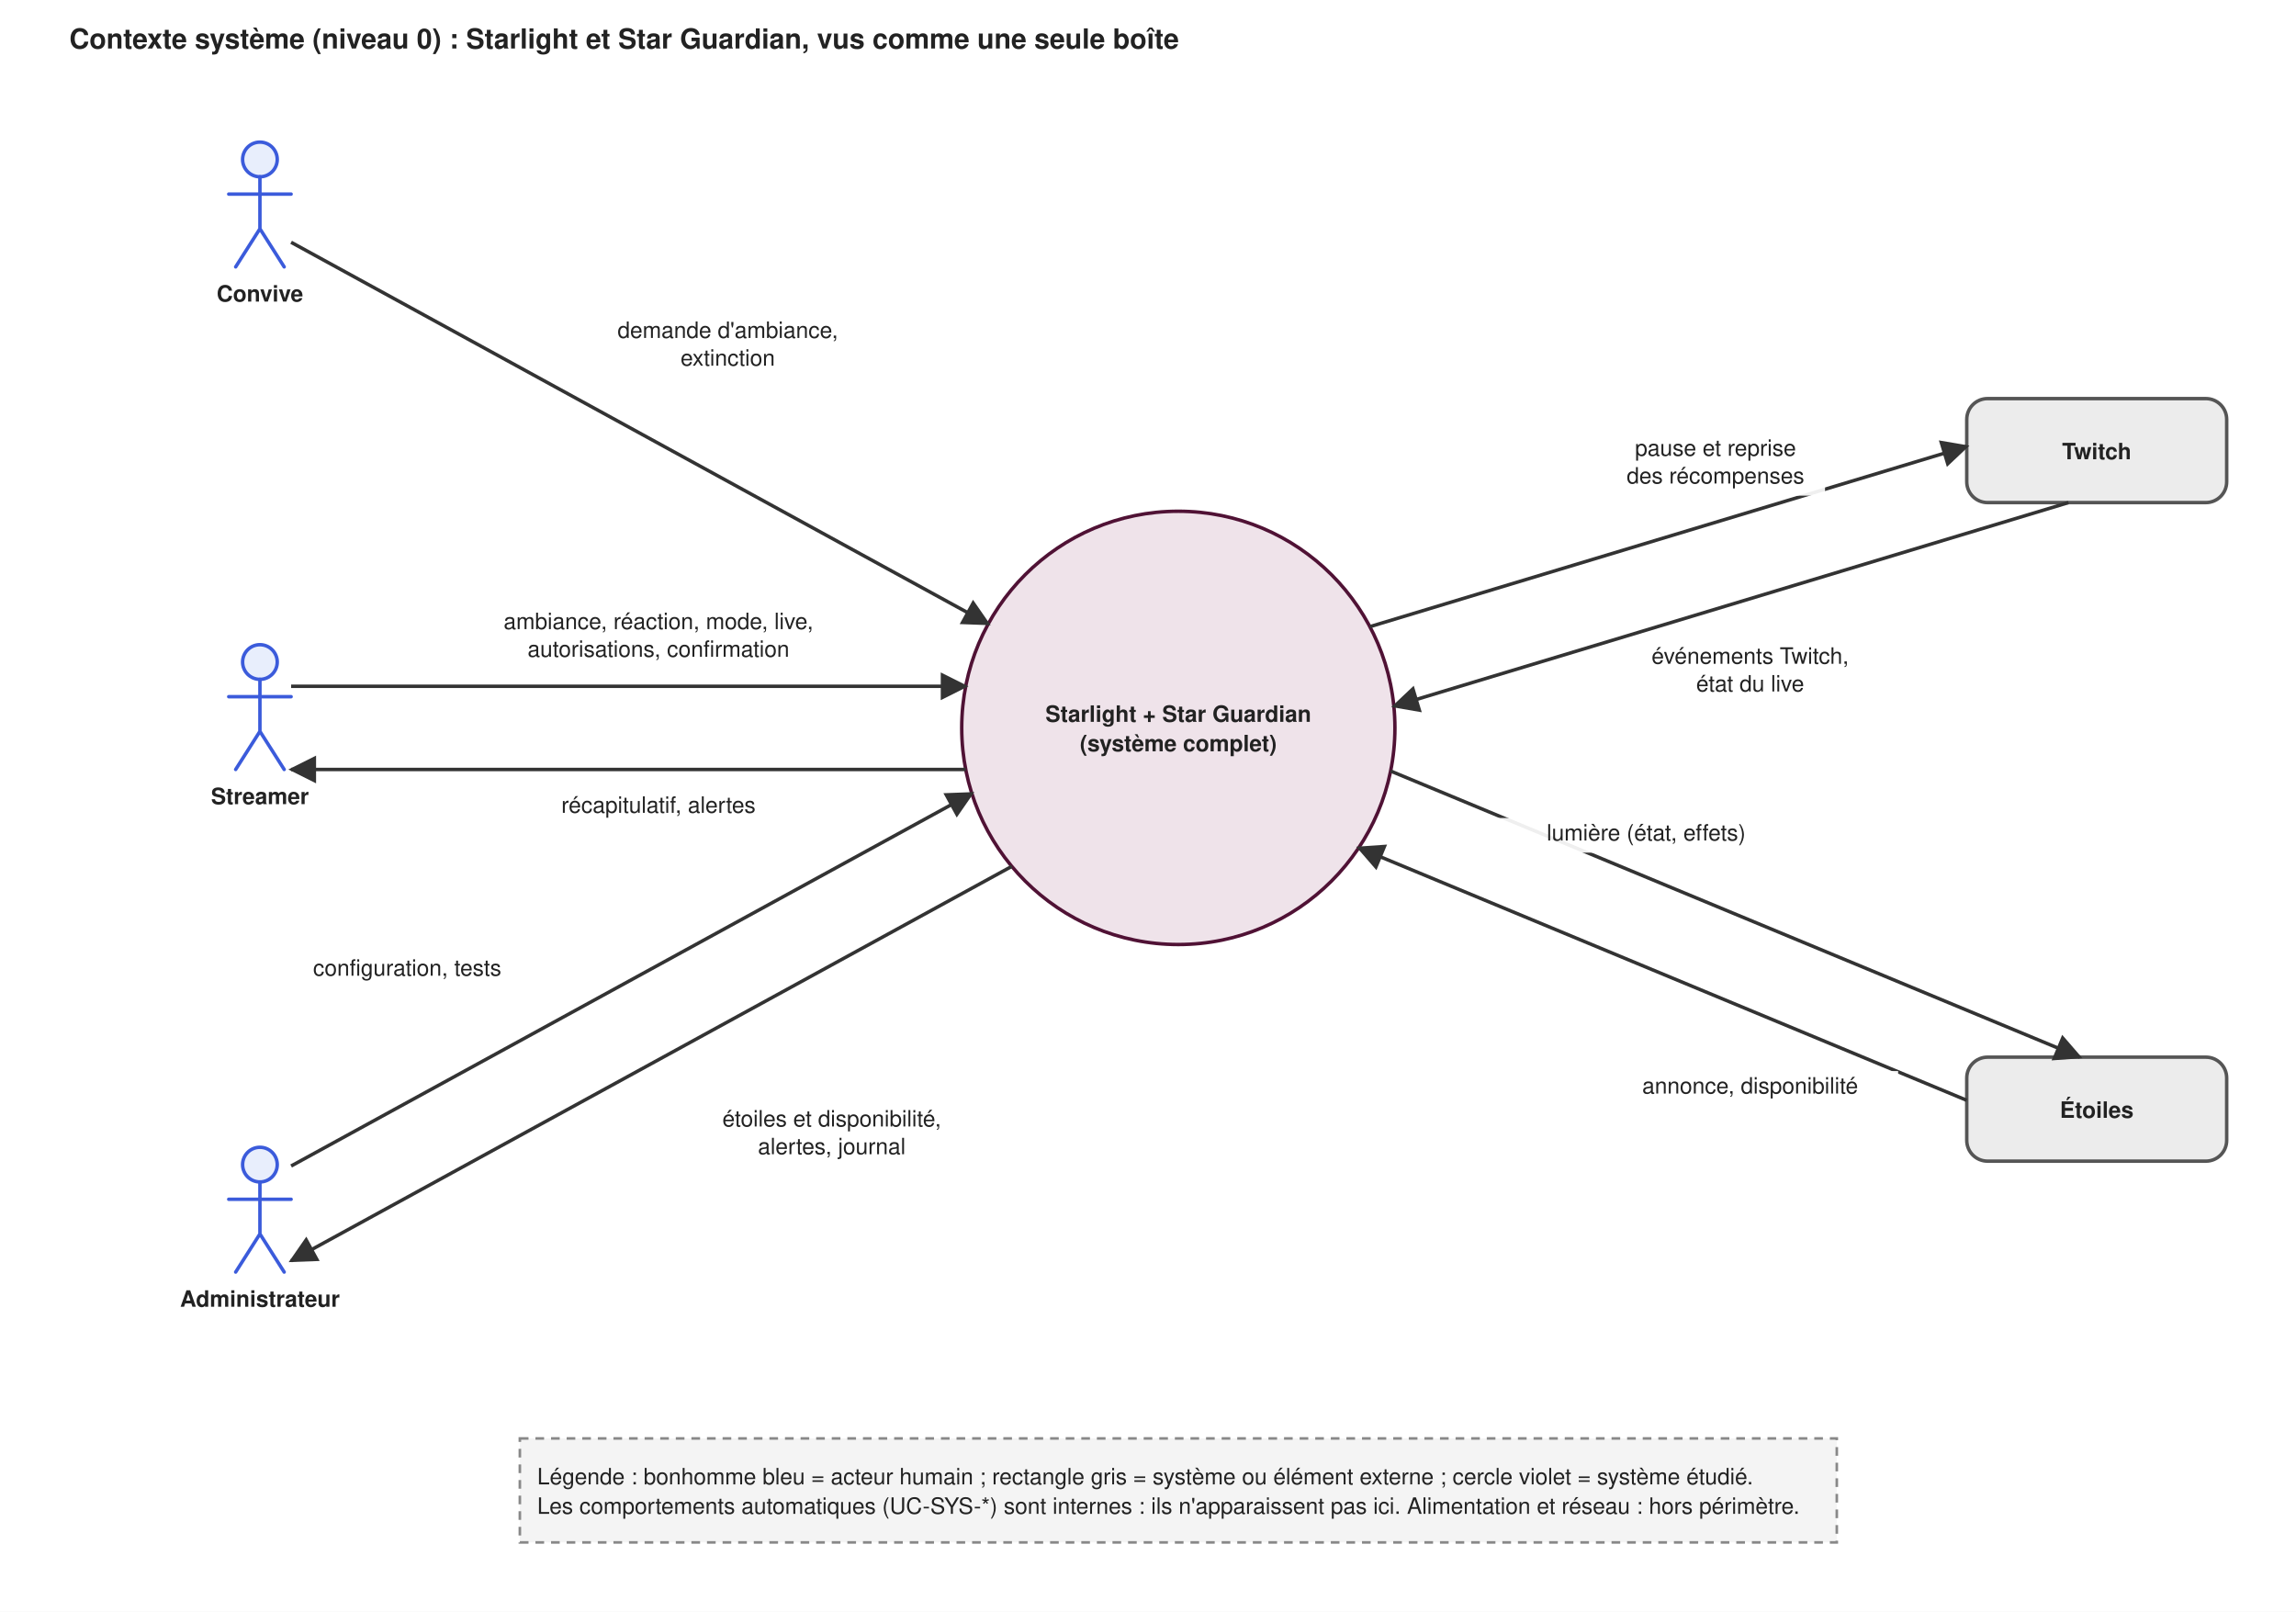
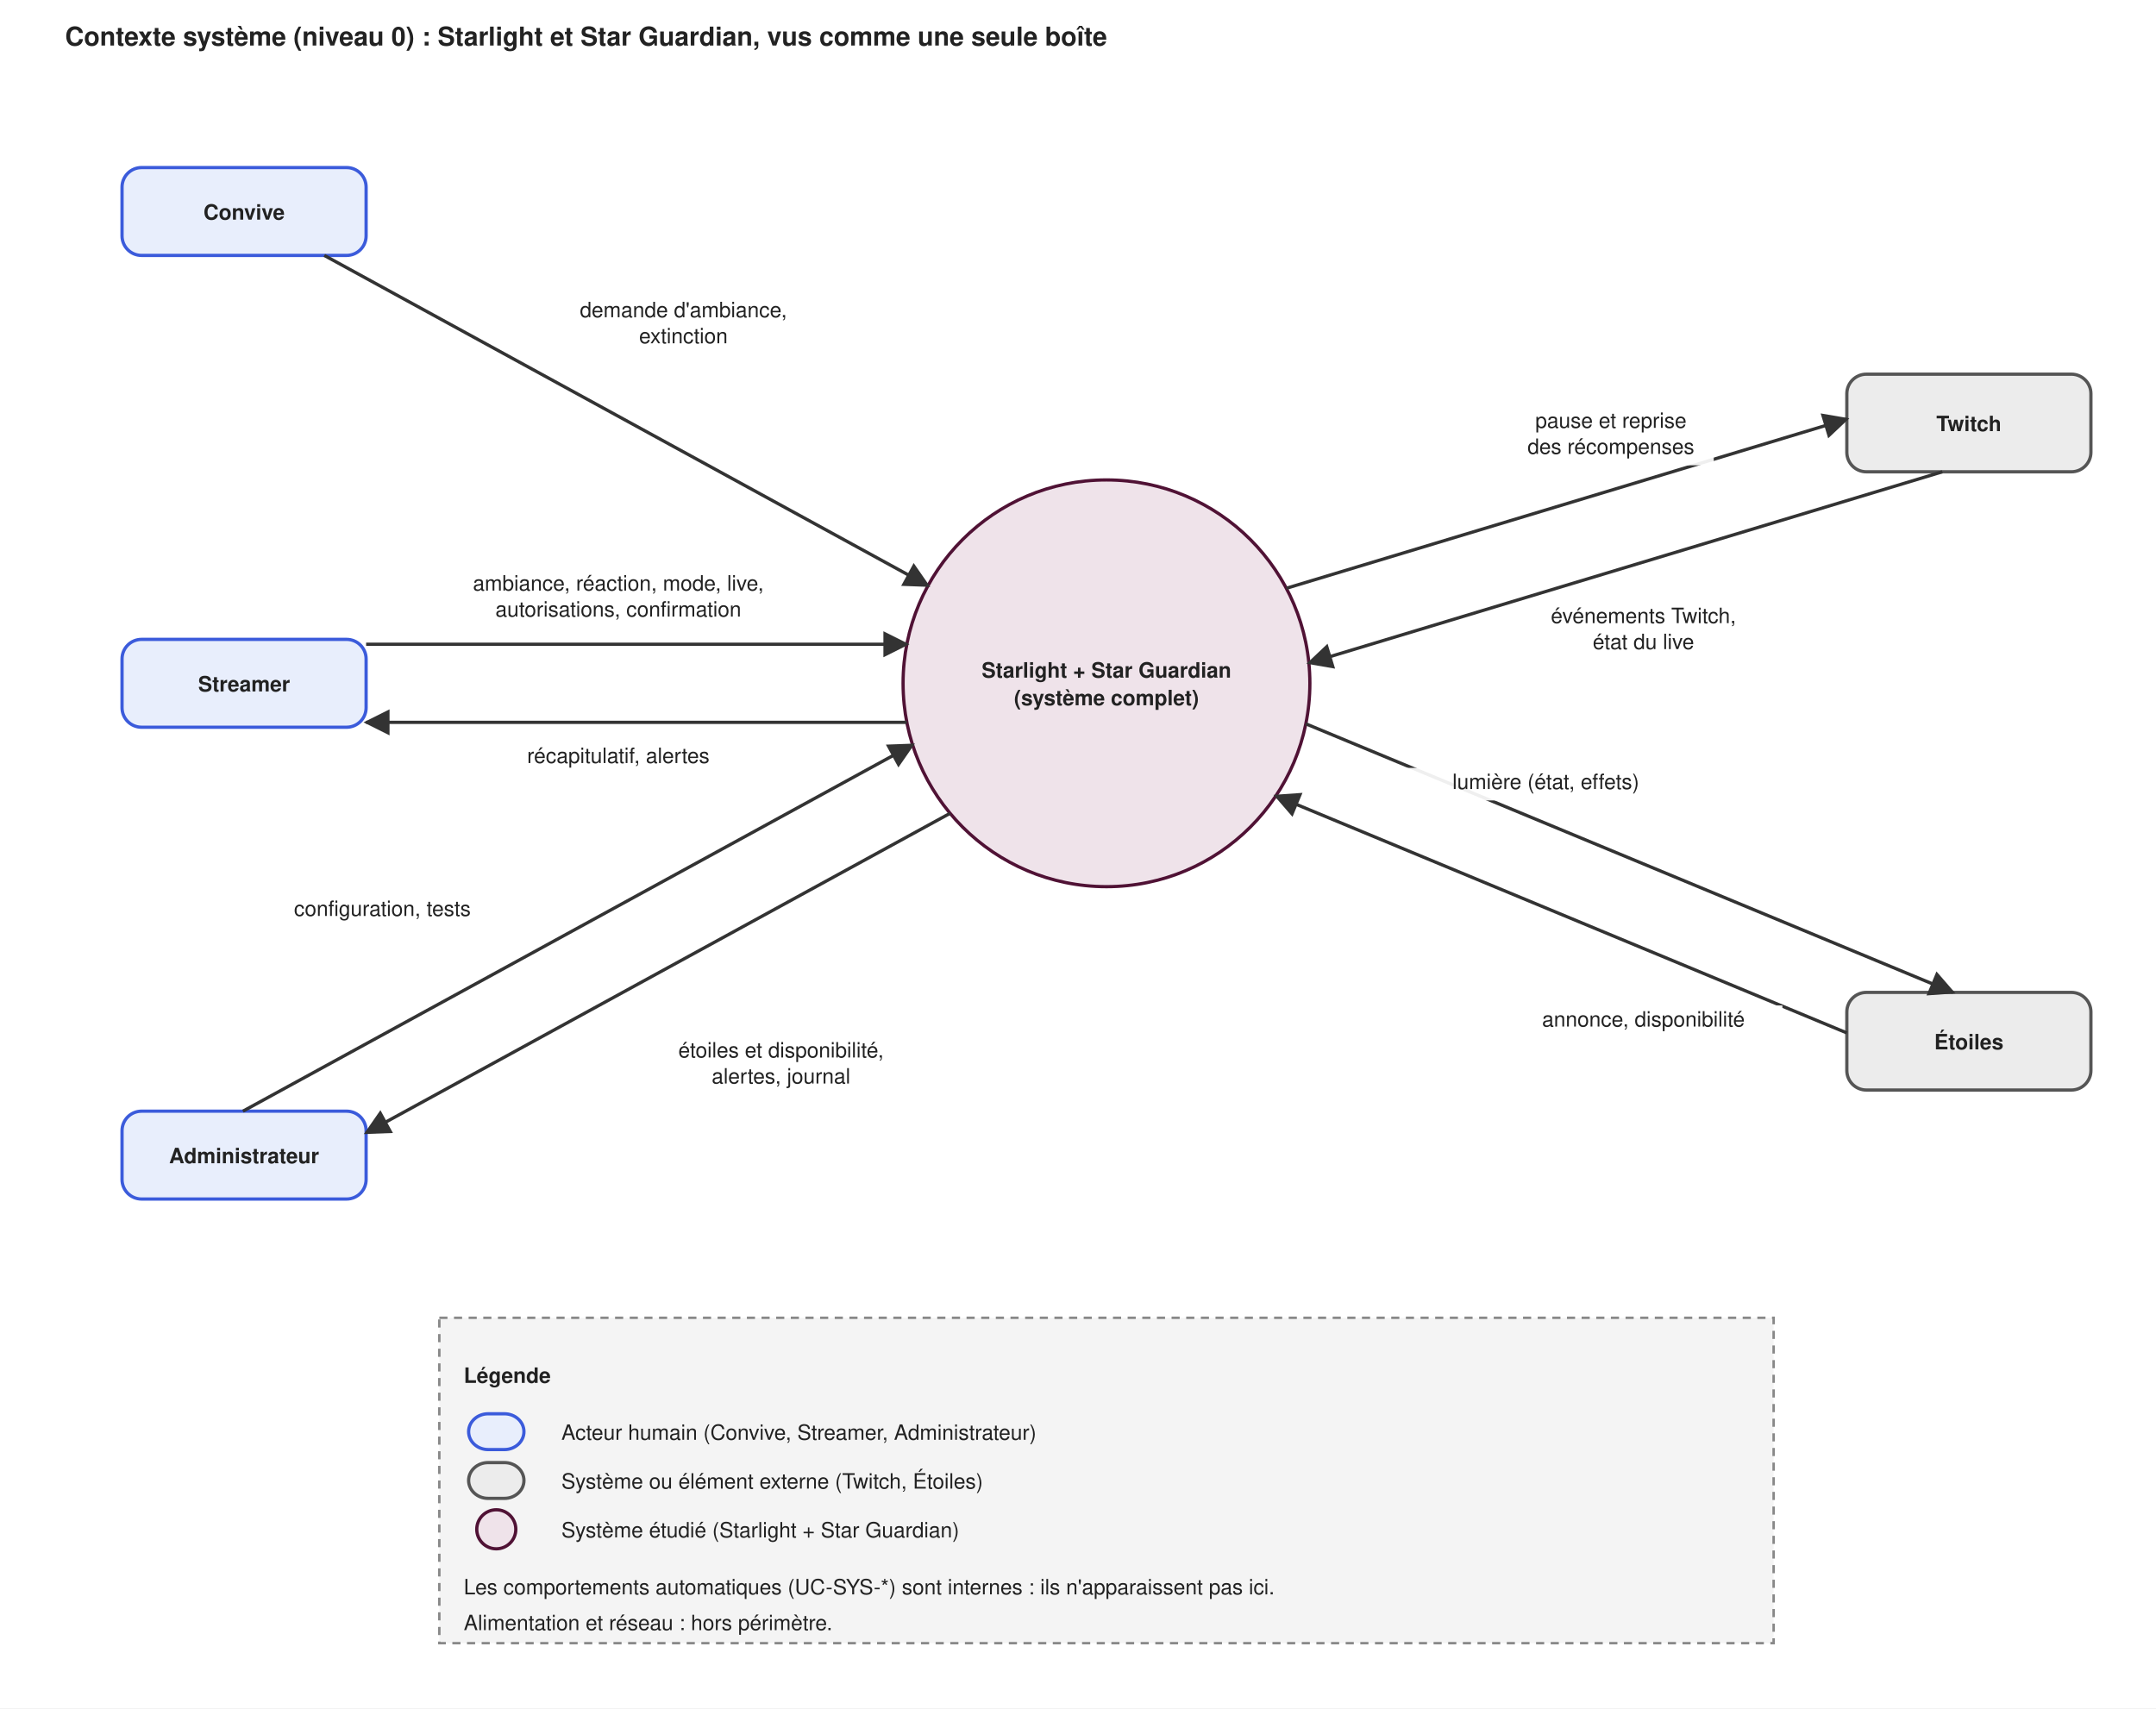
- <svg xmlns="http://www.w3.org/2000/svg" version="1.1" width="1325" height="930" viewBox="0 0 1325 930" content="&lt;mxfile host=&quot;app.diagrams.net&quot;&gt;&lt;diagram name=&quot;Contexte système (niveau 0)&quot; id=&quot;d1&quot;&gt;&lt;mxGraphModel dx=&quot;1325&quot; dy=&quot;930&quot; grid=&quot;1&quot; gridSize=&quot;10&quot; guides=&quot;1&quot; tooltips=&quot;1&quot; connect=&quot;1&quot; arrows=&quot;1&quot; fold=&quot;1&quot; page=&quot;1&quot; pageScale=&quot;1&quot; pageWidth=&quot;1325&quot; pageHeight=&quot;930&quot;&gt;&lt;root&gt;&lt;mxCell id=&quot;0&quot;/&gt;&lt;mxCell id=&quot;1&quot; parent=&quot;0&quot;/&gt;&lt;mxCell id=&quot;n2&quot; value=&quot;Convive&quot; style=&quot;shape=umlActor;verticalLabelPosition=bottom;verticalAlign=top;html=1;outlineConnect=0;fillColor=#e8eefc;strokeColor=#3b5bdb;strokeWidth=2;fontSize=13;fontStyle=1;&quot; vertex=&quot;1&quot; parent=&quot;1&quot;&gt;&lt;mxGeometry x=&quot;132&quot; y=&quot;82&quot; width=&quot;36&quot; height=&quot;72&quot; as=&quot;geometry&quot;/&gt;&lt;/mxCell&gt;&lt;mxCell id=&quot;n3&quot; value=&quot;Streamer&quot; style=&quot;shape=umlActor;verticalLabelPosition=bottom;verticalAlign=top;html=1;outlineConnect=0;fillColor=#e8eefc;strokeColor=#3b5bdb;strokeWidth=2;fontSize=13;fontStyle=1;&quot; vertex=&quot;1&quot; parent=&quot;1&quot;&gt;&lt;mxGeometry x=&quot;132&quot; y=&quot;372&quot; width=&quot;36&quot; height=&quot;72&quot; as=&quot;geometry&quot;/&gt;&lt;/mxCell&gt;&lt;mxCell id=&quot;n4&quot; value=&quot;Administrateur&quot; style=&quot;shape=umlActor;verticalLabelPosition=bottom;verticalAlign=top;html=1;outlineConnect=0;fillColor=#e8eefc;strokeColor=#3b5bdb;strokeWidth=2;fontSize=13;fontStyle=1;&quot; vertex=&quot;1&quot; parent=&quot;1&quot;&gt;&lt;mxGeometry x=&quot;132&quot; y=&quot;662&quot; width=&quot;36&quot; height=&quot;72&quot; as=&quot;geometry&quot;/&gt;&lt;/mxCell&gt;&lt;mxCell id=&quot;n5&quot; value=&quot;Twitch&quot; style=&quot;rounded=1;whiteSpace=wrap;html=1;fillColor=#ececec;strokeColor=#555555;strokeWidth=2;fontSize=13;&quot; vertex=&quot;1&quot; parent=&quot;1&quot;&gt;&lt;mxGeometry x=&quot;1135.0&quot; y=&quot;230.0&quot; width=&quot;150&quot; height=&quot;60&quot; as=&quot;geometry&quot;/&gt;&lt;/mxCell&gt;&lt;mxCell id=&quot;n6&quot; value=&quot;Étoiles&quot; style=&quot;rounded=1;whiteSpace=wrap;html=1;fillColor=#ececec;strokeColor=#555555;strokeWidth=2;fontSize=13;&quot; vertex=&quot;1&quot; parent=&quot;1&quot;&gt;&lt;mxGeometry x=&quot;1135.0&quot; y=&quot;610.0&quot; width=&quot;150&quot; height=&quot;60&quot; as=&quot;geometry&quot;/&gt;&lt;/mxCell&gt;&lt;mxCell id=&quot;n7&quot; value=&quot;Starlight + Star Guardian&amp;lt;br&amp;gt;(système complet)&quot; style=&quot;ellipse;whiteSpace=wrap;html=1;fillColor=#efe3ea;strokeColor=#501235;strokeWidth=2;fontSize=13;fontStyle=1;&quot; vertex=&quot;1&quot; parent=&quot;1&quot;&gt;&lt;mxGeometry x=&quot;555.0&quot; y=&quot;295.0&quot; width=&quot;250&quot; height=&quot;250&quot; as=&quot;geometry&quot;/&gt;&lt;/mxCell&gt;&lt;mxCell id=&quot;n8&quot; value=&quot;Légende : bonhomme bleu = acteur humain ; rectangle gris = système ou élément externe ; cercle violet = système étudié.&amp;lt;br&amp;gt;Les comportements automatiques (UC-SYS-*) sont internes : ils n'apparaissent pas ici. Alimentation et réseau : hors périmètre.&quot; style=&quot;rounded=0;dashed=1;align=left;spacingLeft=8;whiteSpace=wrap;html=1;fillColor=#f4f4f4;strokeColor=#888888;strokeWidth=2;fontSize=13;&quot; vertex=&quot;1&quot; parent=&quot;1&quot;&gt;&lt;mxGeometry x=&quot;300.0&quot; y=&quot;830.0&quot; width=&quot;760&quot; height=&quot;60&quot; as=&quot;geometry&quot;/&gt;&lt;/mxCell&gt;&lt;mxCell id=&quot;e9&quot; value=&quot;demande d'ambiance,&amp;lt;br&amp;gt;extinction&quot; style=&quot;edgeStyle=none;html=1;endArrow=block;strokeWidth=2;fontSize=13;labelBackgroundColor=#ffffff;&quot; edge=&quot;1&quot; parent=&quot;1&quot; source=&quot;n2&quot; target=&quot;n7&quot;&gt;&lt;mxGeometry relative=&quot;1&quot; as=&quot;geometry&quot;&gt;&lt;/mxGeometry&gt;&lt;/mxCell&gt;&lt;mxCell id=&quot;e10&quot; value=&quot;ambiance, réaction, mode, live,&amp;lt;br&amp;gt;autorisations, confirmation&quot; style=&quot;edgeStyle=none;html=1;endArrow=block;strokeWidth=2;fontSize=13;labelBackgroundColor=#ffffff;&quot; edge=&quot;1&quot; parent=&quot;1&quot; source=&quot;n3&quot; target=&quot;n7&quot;&gt;&lt;mxGeometry relative=&quot;1&quot; as=&quot;geometry&quot;&gt;&lt;Array as=&quot;points&quot;&gt;&lt;mxPoint x=&quot;150.0&quot; y=&quot;396.0&quot;/&gt;&lt;mxPoint x=&quot;680.0&quot; y=&quot;396.0&quot;/&gt;&lt;/Array&gt;&lt;/mxGeometry&gt;&lt;/mxCell&gt;&lt;mxCell id=&quot;e11&quot; value=&quot;récapitulatif, alertes&quot; style=&quot;edgeStyle=none;html=1;endArrow=block;strokeWidth=2;fontSize=13;labelBackgroundColor=#ffffff;&quot; edge=&quot;1&quot; parent=&quot;1&quot; source=&quot;n7&quot; target=&quot;n3&quot;&gt;&lt;mxGeometry relative=&quot;1&quot; as=&quot;geometry&quot;&gt;&lt;Array as=&quot;points&quot;&gt;&lt;mxPoint x=&quot;680.0&quot; y=&quot;444.0&quot;/&gt;&lt;mxPoint x=&quot;150.0&quot; y=&quot;444.0&quot;/&gt;&lt;/Array&gt;&lt;/mxGeometry&gt;&lt;/mxCell&gt;&lt;mxCell id=&quot;e12&quot; value=&quot;configuration, tests&quot; style=&quot;edgeStyle=none;html=1;endArrow=block;strokeWidth=2;fontSize=13;labelBackgroundColor=#ffffff;&quot; edge=&quot;1&quot; parent=&quot;1&quot; source=&quot;n4&quot; target=&quot;n7&quot;&gt;&lt;mxGeometry relative=&quot;1&quot; as=&quot;geometry&quot;&gt;&lt;Array as=&quot;points&quot;&gt;&lt;mxPoint x=&quot;138.5&quot; y=&quot;688.9&quot;/&gt;&lt;mxPoint x=&quot;668.5&quot; y=&quot;398.9&quot;/&gt;&lt;/Array&gt;&lt;/mxGeometry&gt;&lt;/mxCell&gt;&lt;mxCell id=&quot;e13&quot; value=&quot;étoiles et disponibilité,&amp;lt;br&amp;gt;alertes, journal&quot; style=&quot;edgeStyle=none;html=1;endArrow=block;strokeWidth=2;fontSize=13;labelBackgroundColor=#ffffff;&quot; edge=&quot;1&quot; parent=&quot;1&quot; source=&quot;n7&quot; target=&quot;n4&quot;&gt;&lt;mxGeometry relative=&quot;1&quot; as=&quot;geometry&quot;&gt;&lt;Array as=&quot;points&quot;&gt;&lt;mxPoint x=&quot;691.5&quot; y=&quot;441.1&quot;/&gt;&lt;mxPoint x=&quot;161.5&quot; y=&quot;731.1&quot;/&gt;&lt;/Array&gt;&lt;/mxGeometry&gt;&lt;/mxCell&gt;&lt;mxCell id=&quot;e14&quot; value=&quot;événements Twitch,&amp;lt;br&amp;gt;état du live&quot; style=&quot;edgeStyle=none;html=1;endArrow=block;strokeWidth=2;fontSize=13;labelBackgroundColor=#ffffff;&quot; edge=&quot;1&quot; parent=&quot;1&quot; source=&quot;n5&quot; target=&quot;n7&quot;&gt;&lt;mxGeometry relative=&quot;1&quot; as=&quot;geometry&quot;&gt;&lt;Array as=&quot;points&quot;&gt;&lt;mxPoint x=&quot;1216.9&quot; y=&quot;283.0&quot;/&gt;&lt;mxPoint x=&quot;686.9&quot; y=&quot;443.0&quot;/&gt;&lt;/Array&gt;&lt;/mxGeometry&gt;&lt;/mxCell&gt;&lt;mxCell id=&quot;e15&quot; value=&quot;pause et reprise&amp;lt;br&amp;gt;des récompenses&quot; style=&quot;edgeStyle=none;html=1;endArrow=block;strokeWidth=2;fontSize=13;labelBackgroundColor=#ffffff;&quot; edge=&quot;1&quot; parent=&quot;1&quot; source=&quot;n7&quot; target=&quot;n5&quot;&gt;&lt;mxGeometry relative=&quot;1&quot; as=&quot;geometry&quot;&gt;&lt;Array as=&quot;points&quot;&gt;&lt;mxPoint x=&quot;673.1&quot; y=&quot;397.0&quot;/&gt;&lt;mxPoint x=&quot;1203.1&quot; y=&quot;237.0&quot;/&gt;&lt;/Array&gt;&lt;/mxGeometry&gt;&lt;/mxCell&gt;&lt;mxCell id=&quot;e16&quot; value=&quot;lumière (état, effets)&quot; style=&quot;edgeStyle=none;html=1;endArrow=block;strokeWidth=2;fontSize=13;labelBackgroundColor=#ffffff;&quot; edge=&quot;1&quot; parent=&quot;1&quot; source=&quot;n7&quot; target=&quot;n6&quot;&gt;&lt;mxGeometry relative=&quot;1&quot; as=&quot;geometry&quot;&gt;&lt;Array as=&quot;points&quot;&gt;&lt;mxPoint x=&quot;689.2&quot; y=&quot;397.8&quot;/&gt;&lt;mxPoint x=&quot;1219.2&quot; y=&quot;617.8&quot;/&gt;&lt;/Array&gt;&lt;/mxGeometry&gt;&lt;/mxCell&gt;&lt;mxCell id=&quot;e17&quot; value=&quot;annonce, disponibilité&quot; style=&quot;edgeStyle=none;html=1;endArrow=block;strokeWidth=2;fontSize=13;labelBackgroundColor=#ffffff;&quot; edge=&quot;1&quot; parent=&quot;1&quot; source=&quot;n6&quot; target=&quot;n7&quot;&gt;&lt;mxGeometry relative=&quot;1&quot; as=&quot;geometry&quot;&gt;&lt;Array as=&quot;points&quot;&gt;&lt;mxPoint x=&quot;1200.8&quot; y=&quot;662.2&quot;/&gt;&lt;mxPoint x=&quot;670.8&quot; y=&quot;442.2&quot;/&gt;&lt;/Array&gt;&lt;/mxGeometry&gt;&lt;/mxCell&gt;&lt;/root&gt;&lt;/mxGraphModel&gt;&lt;/diagram&gt;&lt;/mxfile&gt;">
-   <rect width="1325" height="930" fill="#ffffff" />
+ <svg xmlns="http://www.w3.org/2000/svg" version="1.1" width="1325" height="1050" viewBox="0 0 1325 1050" content="&lt;mxfile host=&quot;app.diagrams.net&quot;&gt;&lt;diagram name=&quot;Contexte système (niveau 0)&quot; id=&quot;d1&quot;&gt;&lt;mxGraphModel dx=&quot;1325&quot; dy=&quot;1050&quot; grid=&quot;1&quot; gridSize=&quot;10&quot; guides=&quot;1&quot; tooltips=&quot;1&quot; connect=&quot;1&quot; arrows=&quot;1&quot; fold=&quot;1&quot; page=&quot;1&quot; pageScale=&quot;1&quot; pageWidth=&quot;1325&quot; pageHeight=&quot;1050&quot;&gt;&lt;root&gt;&lt;mxCell id=&quot;0&quot;/&gt;&lt;mxCell id=&quot;1&quot; parent=&quot;0&quot;/&gt;&lt;mxCell id=&quot;n2&quot; value=&quot;Convive&quot; style=&quot;rounded=1;whiteSpace=wrap;html=1;fillColor=#e8eefc;strokeColor=#3b5bdb;strokeWidth=2;fontSize=13;&quot; vertex=&quot;1&quot; parent=&quot;1&quot;&gt;&lt;mxGeometry x=&quot;75.0&quot; y=&quot;103.0&quot; width=&quot;150&quot; height=&quot;54&quot; as=&quot;geometry&quot;/&gt;&lt;/mxCell&gt;&lt;mxCell id=&quot;n3&quot; value=&quot;Streamer&quot; style=&quot;rounded=1;whiteSpace=wrap;html=1;fillColor=#e8eefc;strokeColor=#3b5bdb;strokeWidth=2;fontSize=13;&quot; vertex=&quot;1&quot; parent=&quot;1&quot;&gt;&lt;mxGeometry x=&quot;75.0&quot; y=&quot;393.0&quot; width=&quot;150&quot; height=&quot;54&quot; as=&quot;geometry&quot;/&gt;&lt;/mxCell&gt;&lt;mxCell id=&quot;n4&quot; value=&quot;Administrateur&quot; style=&quot;rounded=1;whiteSpace=wrap;html=1;fillColor=#e8eefc;strokeColor=#3b5bdb;strokeWidth=2;fontSize=13;&quot; vertex=&quot;1&quot; parent=&quot;1&quot;&gt;&lt;mxGeometry x=&quot;75.0&quot; y=&quot;683.0&quot; width=&quot;150&quot; height=&quot;54&quot; as=&quot;geometry&quot;/&gt;&lt;/mxCell&gt;&lt;mxCell id=&quot;n5&quot; value=&quot;Twitch&quot; style=&quot;rounded=1;whiteSpace=wrap;html=1;fillColor=#ececec;strokeColor=#555555;strokeWidth=2;fontSize=13;&quot; vertex=&quot;1&quot; parent=&quot;1&quot;&gt;&lt;mxGeometry x=&quot;1135.0&quot; y=&quot;230.0&quot; width=&quot;150&quot; height=&quot;60&quot; as=&quot;geometry&quot;/&gt;&lt;/mxCell&gt;&lt;mxCell id=&quot;n6&quot; value=&quot;Étoiles&quot; style=&quot;rounded=1;whiteSpace=wrap;html=1;fillColor=#ececec;strokeColor=#555555;strokeWidth=2;fontSize=13;&quot; vertex=&quot;1&quot; parent=&quot;1&quot;&gt;&lt;mxGeometry x=&quot;1135.0&quot; y=&quot;610.0&quot; width=&quot;150&quot; height=&quot;60&quot; as=&quot;geometry&quot;/&gt;&lt;/mxCell&gt;&lt;mxCell id=&quot;n7&quot; value=&quot;Starlight + Star Guardian&amp;lt;br&amp;gt;(système complet)&quot; style=&quot;ellipse;whiteSpace=wrap;html=1;fillColor=#efe3ea;strokeColor=#501235;strokeWidth=2;fontSize=13;fontStyle=1;&quot; vertex=&quot;1&quot; parent=&quot;1&quot;&gt;&lt;mxGeometry x=&quot;555.0&quot; y=&quot;295.0&quot; width=&quot;250&quot; height=&quot;250&quot; as=&quot;geometry&quot;/&gt;&lt;/mxCell&gt;&lt;mxCell id=&quot;n8&quot; value=&quot;&quot; style=&quot;rounded=0;dashed=1;align=left;spacingLeft=8;whiteSpace=wrap;html=1;fillColor=#f4f4f4;strokeColor=#888888;strokeWidth=2;fontSize=13;&quot; vertex=&quot;1&quot; parent=&quot;1&quot;&gt;&lt;mxGeometry x=&quot;270.0&quot; y=&quot;810.0&quot; width=&quot;820&quot; height=&quot;200&quot; as=&quot;geometry&quot;/&gt;&lt;/mxCell&gt;&lt;mxCell id=&quot;n9&quot; value=&quot;Légende&quot; style=&quot;text;html=1;align=left;verticalAlign=middle;whiteSpace=wrap;fontSize=13;fontStyle=1;&quot; vertex=&quot;1&quot; parent=&quot;1&quot;&gt;&lt;mxGeometry x=&quot;285.0&quot; y=&quot;835.0&quot; width=&quot;100&quot; height=&quot;20&quot; as=&quot;geometry&quot;/&gt;&lt;/mxCell&gt;&lt;mxCell id=&quot;n10&quot; value=&quot;&quot; style=&quot;rounded=1;whiteSpace=wrap;html=1;fillColor=#e8eefc;strokeColor=#3b5bdb;strokeWidth=2;fontSize=13;&quot; vertex=&quot;1&quot; parent=&quot;1&quot;&gt;&lt;mxGeometry x=&quot;288.0&quot; y=&quot;869.0&quot; width=&quot;34&quot; height=&quot;22&quot; as=&quot;geometry&quot;/&gt;&lt;/mxCell&gt;&lt;mxCell id=&quot;n11&quot; value=&quot;Acteur humain (Convive, Streamer, Administrateur)&quot; style=&quot;text;html=1;align=left;verticalAlign=middle;whiteSpace=wrap;fontSize=13;&quot; vertex=&quot;1&quot; parent=&quot;1&quot;&gt;&lt;mxGeometry x=&quot;345.0&quot; y=&quot;870.0&quot; width=&quot;460&quot; height=&quot;20&quot; as=&quot;geometry&quot;/&gt;&lt;/mxCell&gt;&lt;mxCell id=&quot;n12&quot; value=&quot;&quot; style=&quot;rounded=1;whiteSpace=wrap;html=1;fillColor=#ececec;strokeColor=#555555;strokeWidth=2;fontSize=13;&quot; vertex=&quot;1&quot; parent=&quot;1&quot;&gt;&lt;mxGeometry x=&quot;288.0&quot; y=&quot;899.0&quot; width=&quot;34&quot; height=&quot;22&quot; as=&quot;geometry&quot;/&gt;&lt;/mxCell&gt;&lt;mxCell id=&quot;n13&quot; value=&quot;Système ou élément externe (Twitch, Étoiles)&quot; style=&quot;text;html=1;align=left;verticalAlign=middle;whiteSpace=wrap;fontSize=13;&quot; vertex=&quot;1&quot; parent=&quot;1&quot;&gt;&lt;mxGeometry x=&quot;345.0&quot; y=&quot;900.0&quot; width=&quot;460&quot; height=&quot;20&quot; as=&quot;geometry&quot;/&gt;&lt;/mxCell&gt;&lt;mxCell id=&quot;n14&quot; value=&quot;&quot; style=&quot;ellipse;whiteSpace=wrap;html=1;fillColor=#efe3ea;strokeColor=#501235;strokeWidth=2;fontSize=13;fontStyle=1;&quot; vertex=&quot;1&quot; parent=&quot;1&quot;&gt;&lt;mxGeometry x=&quot;293.0&quot; y=&quot;928.0&quot; width=&quot;24&quot; height=&quot;24&quot; as=&quot;geometry&quot;/&gt;&lt;/mxCell&gt;&lt;mxCell id=&quot;n15&quot; value=&quot;Système étudié (Starlight + Star Guardian)&quot; style=&quot;text;html=1;align=left;verticalAlign=middle;whiteSpace=wrap;fontSize=13;&quot; vertex=&quot;1&quot; parent=&quot;1&quot;&gt;&lt;mxGeometry x=&quot;345.0&quot; y=&quot;930.0&quot; width=&quot;460&quot; height=&quot;20&quot; as=&quot;geometry&quot;/&gt;&lt;/mxCell&gt;&lt;mxCell id=&quot;n16&quot; value=&quot;Les comportements automatiques (UC-SYS-*) sont internes : ils n'apparaissent pas ici.&quot; style=&quot;text;html=1;align=left;verticalAlign=middle;whiteSpace=wrap;fontSize=13;&quot; vertex=&quot;1&quot; parent=&quot;1&quot;&gt;&lt;mxGeometry x=&quot;285.0&quot; y=&quot;965.0&quot; width=&quot;720&quot; height=&quot;20&quot; as=&quot;geometry&quot;/&gt;&lt;/mxCell&gt;&lt;mxCell id=&quot;n17&quot; value=&quot;Alimentation et réseau : hors périmètre.&quot; style=&quot;text;html=1;align=left;verticalAlign=middle;whiteSpace=wrap;fontSize=13;&quot; vertex=&quot;1&quot; parent=&quot;1&quot;&gt;&lt;mxGeometry x=&quot;285.0&quot; y=&quot;987.0&quot; width=&quot;720&quot; height=&quot;20&quot; as=&quot;geometry&quot;/&gt;&lt;/mxCell&gt;&lt;mxCell id=&quot;e18&quot; value=&quot;demande d'ambiance,&amp;lt;br&amp;gt;extinction&quot; style=&quot;edgeStyle=none;html=1;endArrow=block;strokeWidth=2;fontSize=13;labelBackgroundColor=#ffffff;&quot; edge=&quot;1&quot; parent=&quot;1&quot; source=&quot;n2&quot; target=&quot;n7&quot;&gt;&lt;mxGeometry relative=&quot;1&quot; as=&quot;geometry&quot;&gt;&lt;/mxGeometry&gt;&lt;/mxCell&gt;&lt;mxCell id=&quot;e19&quot; value=&quot;ambiance, réaction, mode, live,&amp;lt;br&amp;gt;autorisations, confirmation&quot; style=&quot;edgeStyle=none;html=1;endArrow=block;strokeWidth=2;fontSize=13;labelBackgroundColor=#ffffff;&quot; edge=&quot;1&quot; parent=&quot;1&quot; source=&quot;n3&quot; target=&quot;n7&quot;&gt;&lt;mxGeometry relative=&quot;1&quot; as=&quot;geometry&quot;&gt;&lt;Array as=&quot;points&quot;&gt;&lt;mxPoint x=&quot;150.0&quot; y=&quot;396.0&quot;/&gt;&lt;mxPoint x=&quot;680.0&quot; y=&quot;396.0&quot;/&gt;&lt;/Array&gt;&lt;/mxGeometry&gt;&lt;/mxCell&gt;&lt;mxCell id=&quot;e20&quot; value=&quot;récapitulatif, alertes&quot; style=&quot;edgeStyle=none;html=1;endArrow=block;strokeWidth=2;fontSize=13;labelBackgroundColor=#ffffff;&quot; edge=&quot;1&quot; parent=&quot;1&quot; source=&quot;n7&quot; target=&quot;n3&quot;&gt;&lt;mxGeometry relative=&quot;1&quot; as=&quot;geometry&quot;&gt;&lt;Array as=&quot;points&quot;&gt;&lt;mxPoint x=&quot;680.0&quot; y=&quot;444.0&quot;/&gt;&lt;mxPoint x=&quot;150.0&quot; y=&quot;444.0&quot;/&gt;&lt;/Array&gt;&lt;/mxGeometry&gt;&lt;/mxCell&gt;&lt;mxCell id=&quot;e21&quot; value=&quot;configuration, tests&quot; style=&quot;edgeStyle=none;html=1;endArrow=block;strokeWidth=2;fontSize=13;labelBackgroundColor=#ffffff;&quot; edge=&quot;1&quot; parent=&quot;1&quot; source=&quot;n4&quot; target=&quot;n7&quot;&gt;&lt;mxGeometry relative=&quot;1&quot; as=&quot;geometry&quot;&gt;&lt;Array as=&quot;points&quot;&gt;&lt;mxPoint x=&quot;138.5&quot; y=&quot;688.9&quot;/&gt;&lt;mxPoint x=&quot;668.5&quot; y=&quot;398.9&quot;/&gt;&lt;/Array&gt;&lt;/mxGeometry&gt;&lt;/mxCell&gt;&lt;mxCell id=&quot;e22&quot; value=&quot;étoiles et disponibilité,&amp;lt;br&amp;gt;alertes, journal&quot; style=&quot;edgeStyle=none;html=1;endArrow=block;strokeWidth=2;fontSize=13;labelBackgroundColor=#ffffff;&quot; edge=&quot;1&quot; parent=&quot;1&quot; source=&quot;n7&quot; target=&quot;n4&quot;&gt;&lt;mxGeometry relative=&quot;1&quot; as=&quot;geometry&quot;&gt;&lt;Array as=&quot;points&quot;&gt;&lt;mxPoint x=&quot;691.5&quot; y=&quot;441.1&quot;/&gt;&lt;mxPoint x=&quot;161.5&quot; y=&quot;731.1&quot;/&gt;&lt;/Array&gt;&lt;/mxGeometry&gt;&lt;/mxCell&gt;&lt;mxCell id=&quot;e23&quot; value=&quot;événements Twitch,&amp;lt;br&amp;gt;état du live&quot; style=&quot;edgeStyle=none;html=1;endArrow=block;strokeWidth=2;fontSize=13;labelBackgroundColor=#ffffff;&quot; edge=&quot;1&quot; parent=&quot;1&quot; source=&quot;n5&quot; target=&quot;n7&quot;&gt;&lt;mxGeometry relative=&quot;1&quot; as=&quot;geometry&quot;&gt;&lt;Array as=&quot;points&quot;&gt;&lt;mxPoint x=&quot;1216.9&quot; y=&quot;283.0&quot;/&gt;&lt;mxPoint x=&quot;686.9&quot; y=&quot;443.0&quot;/&gt;&lt;/Array&gt;&lt;/mxGeometry&gt;&lt;/mxCell&gt;&lt;mxCell id=&quot;e24&quot; value=&quot;pause et reprise&amp;lt;br&amp;gt;des récompenses&quot; style=&quot;edgeStyle=none;html=1;endArrow=block;strokeWidth=2;fontSize=13;labelBackgroundColor=#ffffff;&quot; edge=&quot;1&quot; parent=&quot;1&quot; source=&quot;n7&quot; target=&quot;n5&quot;&gt;&lt;mxGeometry relative=&quot;1&quot; as=&quot;geometry&quot;&gt;&lt;Array as=&quot;points&quot;&gt;&lt;mxPoint x=&quot;673.1&quot; y=&quot;397.0&quot;/&gt;&lt;mxPoint x=&quot;1203.1&quot; y=&quot;237.0&quot;/&gt;&lt;/Array&gt;&lt;/mxGeometry&gt;&lt;/mxCell&gt;&lt;mxCell id=&quot;e25&quot; value=&quot;lumière (état, effets)&quot; style=&quot;edgeStyle=none;html=1;endArrow=block;strokeWidth=2;fontSize=13;labelBackgroundColor=#ffffff;&quot; edge=&quot;1&quot; parent=&quot;1&quot; source=&quot;n7&quot; target=&quot;n6&quot;&gt;&lt;mxGeometry relative=&quot;1&quot; as=&quot;geometry&quot;&gt;&lt;Array as=&quot;points&quot;&gt;&lt;mxPoint x=&quot;689.2&quot; y=&quot;397.8&quot;/&gt;&lt;mxPoint x=&quot;1219.2&quot; y=&quot;617.8&quot;/&gt;&lt;/Array&gt;&lt;/mxGeometry&gt;&lt;/mxCell&gt;&lt;mxCell id=&quot;e26&quot; value=&quot;annonce, disponibilité&quot; style=&quot;edgeStyle=none;html=1;endArrow=block;strokeWidth=2;fontSize=13;labelBackgroundColor=#ffffff;&quot; edge=&quot;1&quot; parent=&quot;1&quot; source=&quot;n6&quot; target=&quot;n7&quot;&gt;&lt;mxGeometry relative=&quot;1&quot; as=&quot;geometry&quot;&gt;&lt;Array as=&quot;points&quot;&gt;&lt;mxPoint x=&quot;1200.8&quot; y=&quot;662.2&quot;/&gt;&lt;mxPoint x=&quot;670.8&quot; y=&quot;442.2&quot;/&gt;&lt;/Array&gt;&lt;/mxGeometry&gt;&lt;/mxCell&gt;&lt;/root&gt;&lt;/mxGraphModel&gt;&lt;/diagram&gt;&lt;/mxfile&gt;">
+   <rect width="1325" height="1050" fill="#ffffff" />
  <defs>
    <marker id="ar" viewBox="0 0 10 10" refX="9" refY="5" markerWidth="8" markerHeight="8" orient="auto-start-reverse">
      <path d="M0,0 L10,5 L0,10 z" fill="#333" />
    </marker>
  </defs>
  <g font-family="Helvetica, Arial, sans-serif" font-size="13" fill="#222">
    <text x="40" y="28" font-size="16" font-weight="bold">Contexte système (niveau 0) : Starlight et Star Guardian, vus comme une seule boîte</text>
-     <g fill="#e8eefc" stroke="#3b5bdb" stroke-width="2" stroke-linecap="round">
-       <circle cx="150" cy="92" r="10" />
-       <path d="M150,102 L150,132 M132,112 L168,112 M150,132 L136,154 M150,132 L164,154" fill="none" />
-     </g>
-     <text x="150" y="174" text-anchor="middle" font-weight="bold">Convive</text>
-     <g fill="#e8eefc" stroke="#3b5bdb" stroke-width="2" stroke-linecap="round">
-       <circle cx="150" cy="382" r="10" />
-       <path d="M150,392 L150,422 M132,402 L168,402 M150,422 L136,444 M150,422 L164,444" fill="none" />
-     </g>
-     <text x="150" y="464" text-anchor="middle" font-weight="bold">Streamer</text>
-     <g fill="#e8eefc" stroke="#3b5bdb" stroke-width="2" stroke-linecap="round">
-       <circle cx="150" cy="672" r="10" />
-       <path d="M150,682 L150,712 M132,692 L168,692 M150,712 L136,734 M150,712 L164,734" fill="none" />
-     </g>
-     <text x="150" y="754" text-anchor="middle" font-weight="bold">Administrateur</text>
+     <rect x="75.0" y="103.0" width="150" height="54" rx="12" fill="#e8eefc" stroke="#3b5bdb" stroke-width="2" />
+     <text x="150" y="135.0" text-anchor="middle" font-weight="bold">Convive</text>
+     <rect x="75.0" y="393.0" width="150" height="54" rx="12" fill="#e8eefc" stroke="#3b5bdb" stroke-width="2" />
+     <text x="150" y="425.0" text-anchor="middle" font-weight="bold">Streamer</text>
+     <rect x="75.0" y="683.0" width="150" height="54" rx="12" fill="#e8eefc" stroke="#3b5bdb" stroke-width="2" />
+     <text x="150" y="715.0" text-anchor="middle" font-weight="bold">Administrateur</text>
    <rect x="1135.0" y="230.0" width="150" height="60" rx="12" fill="#ececec" stroke="#555555" stroke-width="2" />
    <text x="1210" y="265.0" text-anchor="middle" font-weight="bold">Twitch</text>
    <rect x="1135.0" y="610.0" width="150" height="60" rx="12" fill="#ececec" stroke="#555555" stroke-width="2" />
    <text x="1210" y="645.0" text-anchor="middle" font-weight="bold">Étoiles</text>
    <ellipse cx="680" cy="420" rx="125.0" ry="125.0" fill="#efe3ea" stroke="#501235" stroke-width="2" />
    <text x="680" y="416.5" text-anchor="middle" font-weight="bold">Starlight + Star Guardian</text>
    <text x="680" y="433.5" text-anchor="middle" font-weight="bold">(système complet)</text>
-     <rect x="300.0" y="830.0" width="760" height="60" fill="#f4f4f4" stroke="#888888" stroke-width="1.5" stroke-dasharray="5,4" />
-     <text x="310.0" y="856.5">Légende : bonhomme bleu = acteur humain ; rectangle gris = système ou élément externe ; cercle violet = système étudié.</text>
-     <text x="310.0" y="873.5">Les comportements automatiques (UC-SYS-*) sont internes : ils n'apparaissent pas ici. Alimentation et réseau : hors périmètre.</text>
-     <polyline points="168.0,139.8 570.3,360.0" fill="none" stroke="#333" stroke-width="2" marker-end="url(#ar)" />
+     <rect x="270.0" y="810.0" width="820" height="200" fill="#f4f4f4" stroke="#888888" stroke-width="1.5" stroke-dasharray="5,4" />
+     <text x="280.0" y="915.0" />
+     <text x="285.0" y="850" font-weight="bold">Légende</text>
+     <rect x="288.0" y="869.0" width="34" height="22" rx="12" fill="#e8eefc" stroke="#3b5bdb" stroke-width="2" />
+     <text x="305" y="885.0" text-anchor="middle" font-weight="bold" />
+     <text x="345.0" y="885">Acteur humain (Convive, Streamer, Administrateur)</text>
+     <rect x="288.0" y="899.0" width="34" height="22" rx="12" fill="#ececec" stroke="#555555" stroke-width="2" />
+     <text x="305" y="915.0" text-anchor="middle" font-weight="bold" />
+     <text x="345.0" y="915">Système ou élément externe (Twitch, Étoiles)</text>
+     <ellipse cx="305" cy="940" rx="12.0" ry="12.0" fill="#efe3ea" stroke="#501235" stroke-width="2" />
+     <text x="305" y="945.0" text-anchor="middle" font-weight="bold" />
+     <text x="345.0" y="945">Système étudié (Starlight + Star Guardian)</text>
+     <text x="285.0" y="980">Les comportements automatiques (UC-SYS-*) sont internes : ils n'apparaissent pas ici.</text>
+     <text x="285.0" y="1002">Alimentation et réseau : hors périmètre.</text>
+     <polyline points="199.3,157.0 570.3,360.0" fill="none" stroke="#333" stroke-width="2" marker-end="url(#ar)" />
    <rect x="345.7" y="182.0" width="148.6" height="36" fill="#ffffff" opacity="0.92" />
    <text x="420.0" y="195.0" text-anchor="middle">demande d'ambiance,</text>
    <text x="420.0" y="211.0" text-anchor="middle">extinction</text>
-     <polyline points="168.0,396.0 557.3,396.0" fill="none" stroke="#333" stroke-width="2" marker-end="url(#ar)" />
+     <polyline points="225.0,396.0 557.3,396.0" fill="none" stroke="#333" stroke-width="2" marker-end="url(#ar)" />
    <rect x="261.3" y="350.0" width="237.4" height="36" fill="#ffffff" opacity="0.92" />
    <text x="380.0" y="363.0" text-anchor="middle">ambiance, réaction, mode, live,</text>
    <text x="380.0" y="379.0" text-anchor="middle">autorisations, confirmation</text>
-     <polyline points="557.3,444.0 168.0,444.0" fill="none" stroke="#333" stroke-width="2" marker-end="url(#ar)" />
+     <polyline points="557.3,444.0 225.0,444.0" fill="none" stroke="#333" stroke-width="2" marker-end="url(#ar)" />
    <rect x="294.6" y="456.0" width="170.8" height="20" fill="#ffffff" opacity="0.92" />
    <text x="380.0" y="469.0" text-anchor="middle">récapitulatif, alertes</text>
-     <polyline points="168.0,672.8 560.9,457.8" fill="none" stroke="#333" stroke-width="2" marker-end="url(#ar)" />
+     <polyline points="149.3,683.0 560.9,457.8" fill="none" stroke="#333" stroke-width="2" marker-end="url(#ar)" />
    <rect x="157.0" y="550.0" width="156.0" height="20" fill="#ffffff" opacity="0.92" />
    <text x="235.0" y="563.0" text-anchor="middle">configuration, tests</text>
-     <polyline points="583.9,499.9 168.0,727.5" fill="none" stroke="#333" stroke-width="2" marker-end="url(#ar)" />
+     <polyline points="583.9,499.9 225.0,696.3" fill="none" stroke="#333" stroke-width="2" marker-end="url(#ar)" />
    <rect x="383.5" y="637.0" width="193.0" height="36" fill="#ffffff" opacity="0.92" />
    <text x="480.0" y="650.0" text-anchor="middle">étoiles et disponibilité,</text>
    <text x="480.0" y="666.0" text-anchor="middle">alertes, journal</text>
    <polyline points="1193.7,290.0 804.4,407.5" fill="none" stroke="#333" stroke-width="2" marker-end="url(#ar)" />
    <rect x="939.4" y="370.0" width="141.2" height="36" fill="#ffffff" opacity="0.92" />
    <text x="1010.0" y="383.0" text-anchor="middle">événements Twitch,</text>
    <text x="1010.0" y="399.0" text-anchor="middle">état du live</text>
    <polyline points="790.5,361.6 1135.0,257.6" fill="none" stroke="#333" stroke-width="2" marker-end="url(#ar)" />
    <rect x="926.8" y="250.0" width="126.4" height="36" fill="#ffffff" opacity="0.92" />
    <text x="990.0" y="263.0" text-anchor="middle">pause et reprise</text>
    <text x="990.0" y="279.0" text-anchor="middle">des récompenses</text>
    <polyline points="802.5,444.9 1200.3,610.0" fill="none" stroke="#333" stroke-width="2" marker-end="url(#ar)" />
    <rect x="864.6" y="472.0" width="170.8" height="20" fill="#ffffff" opacity="0.92" />
    <text x="950.0" y="485.0" text-anchor="middle">lumière (état, effets)</text>
    <polyline points="1135.0,634.9 784.1,489.2" fill="none" stroke="#333" stroke-width="2" marker-end="url(#ar)" />
    <rect x="924.6" y="618.0" width="170.8" height="20" fill="#ffffff" opacity="0.92" />
    <text x="1010.0" y="631.0" text-anchor="middle">annonce, disponibilité</text>
  </g>
</svg>
